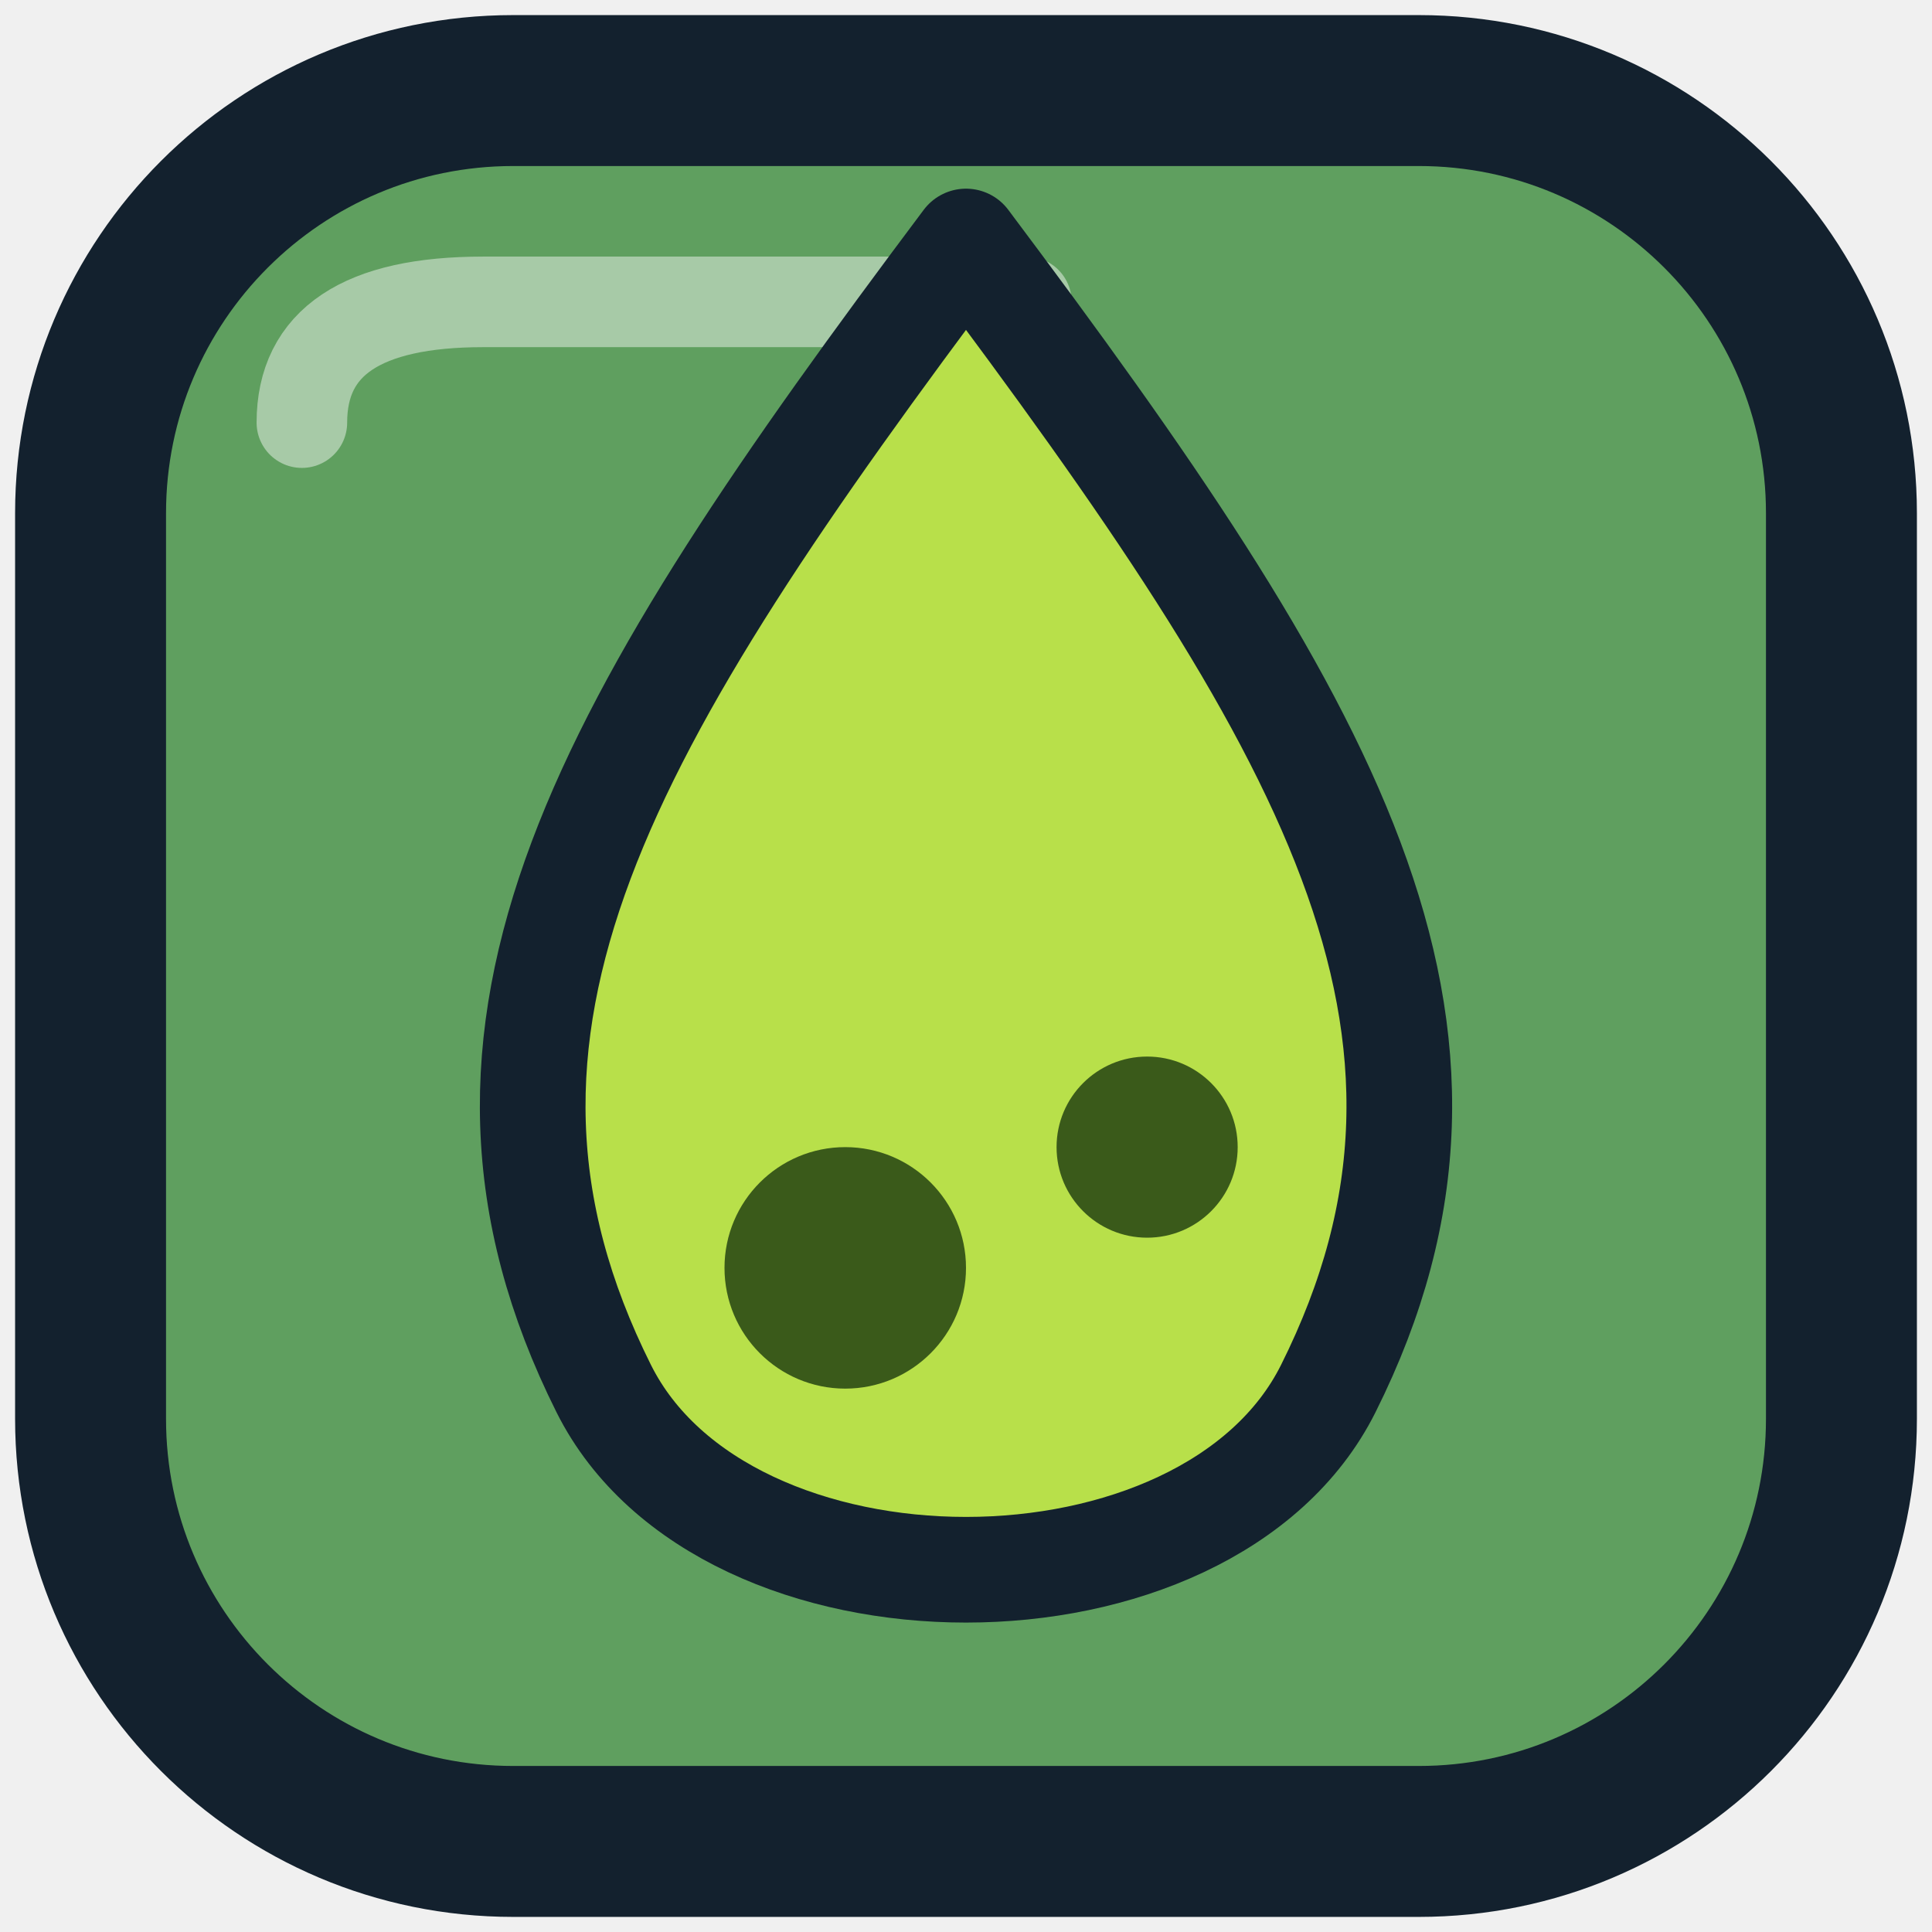
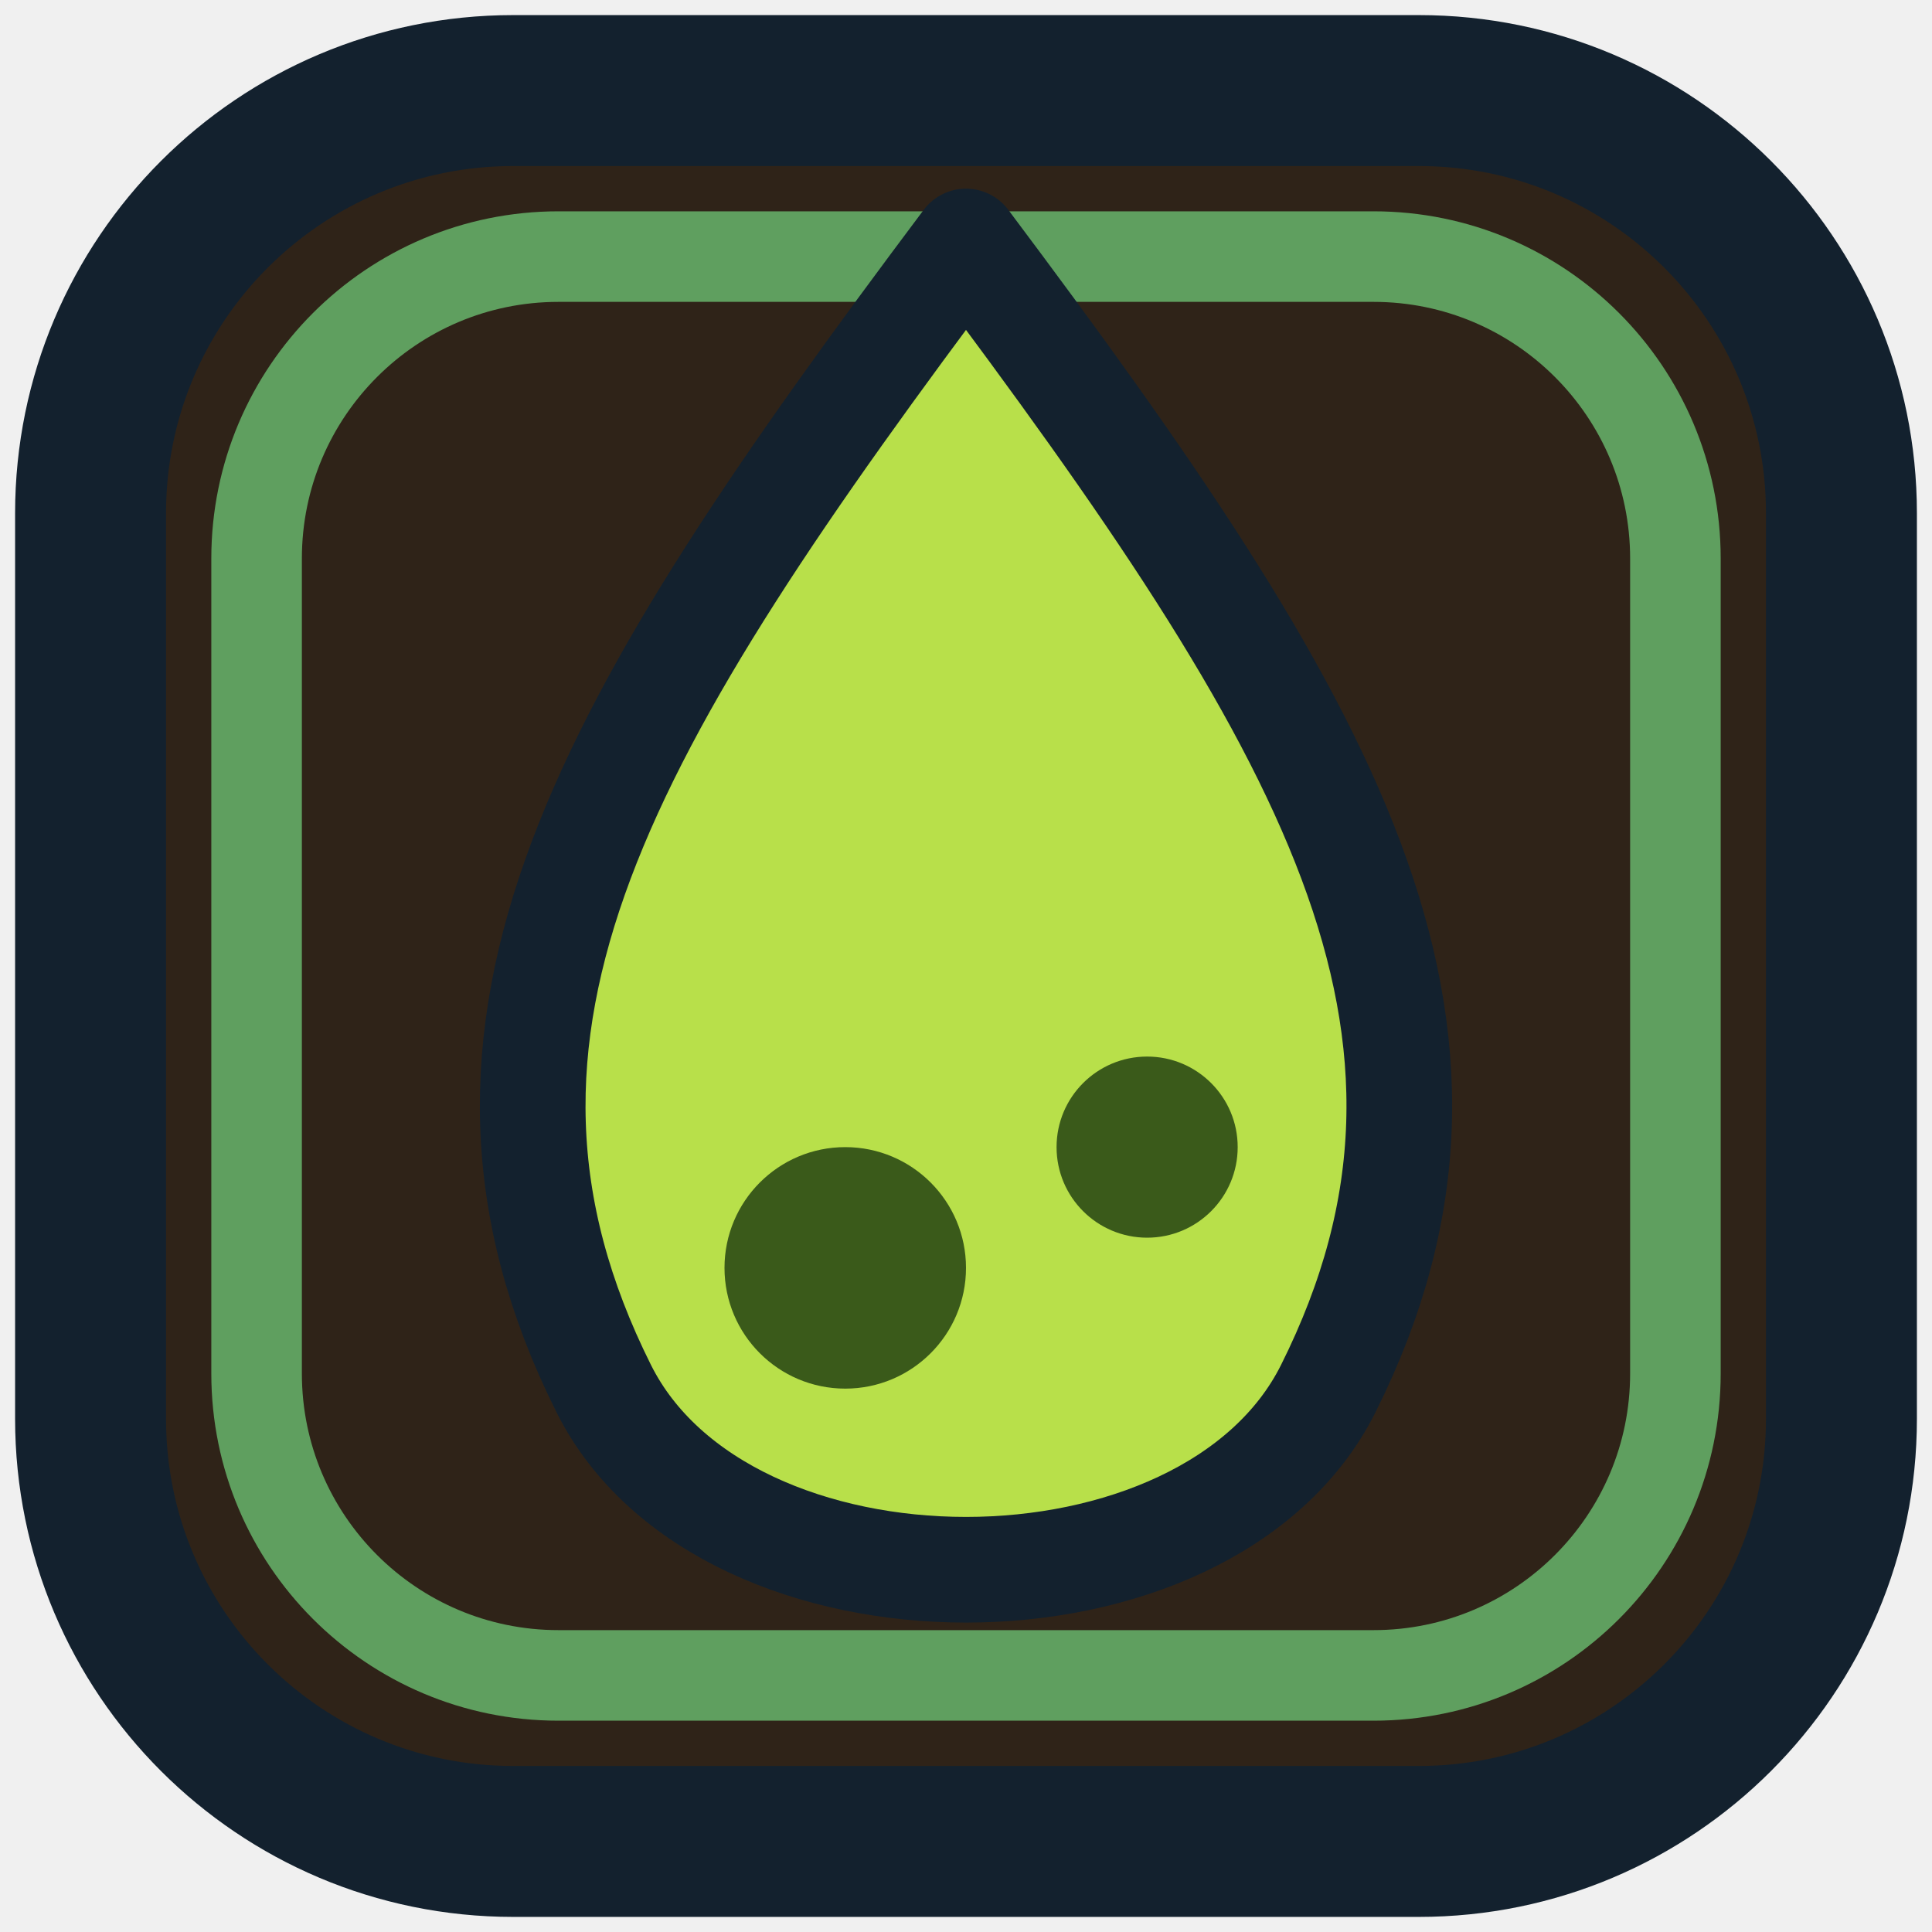
<svg xmlns="http://www.w3.org/2000/svg" viewBox="0 0 64 64" width="64" height="64">
-   <rect x="3" y="3" width="58" height="58" rx="14" fill="#5f9f5f" stroke="#13212e" stroke-width="5" />
-   <path d="M10 14 Q10 10 16 10 H34" fill="none" stroke="#fff" stroke-width="3" stroke-linecap="round" opacity="0.45" />
+   <rect x="3" y="3" width="58" height="58" rx="14" fill="#2f2318" stroke="#13212e" stroke-width="5" />
+   <rect x="8.5" y="8.5" width="47" height="47" rx="10" fill="none" stroke="#5f9f5f" stroke-width="3" />
  <g fill="#b8e04a" stroke="#13212e" stroke-width="3.5" stroke-linejoin="round" stroke-linecap="round">
    <path d="M32 8 C44 24 50 34 44 46 C40 54 24 54 20 46 C14 34 20 24 32 8Z" />
  </g>
  <circle cx="28" cy="42" r="4" fill="#3a5a1a" />
  <circle cx="38" cy="38" r="3" fill="#3a5a1a" />
</svg>
